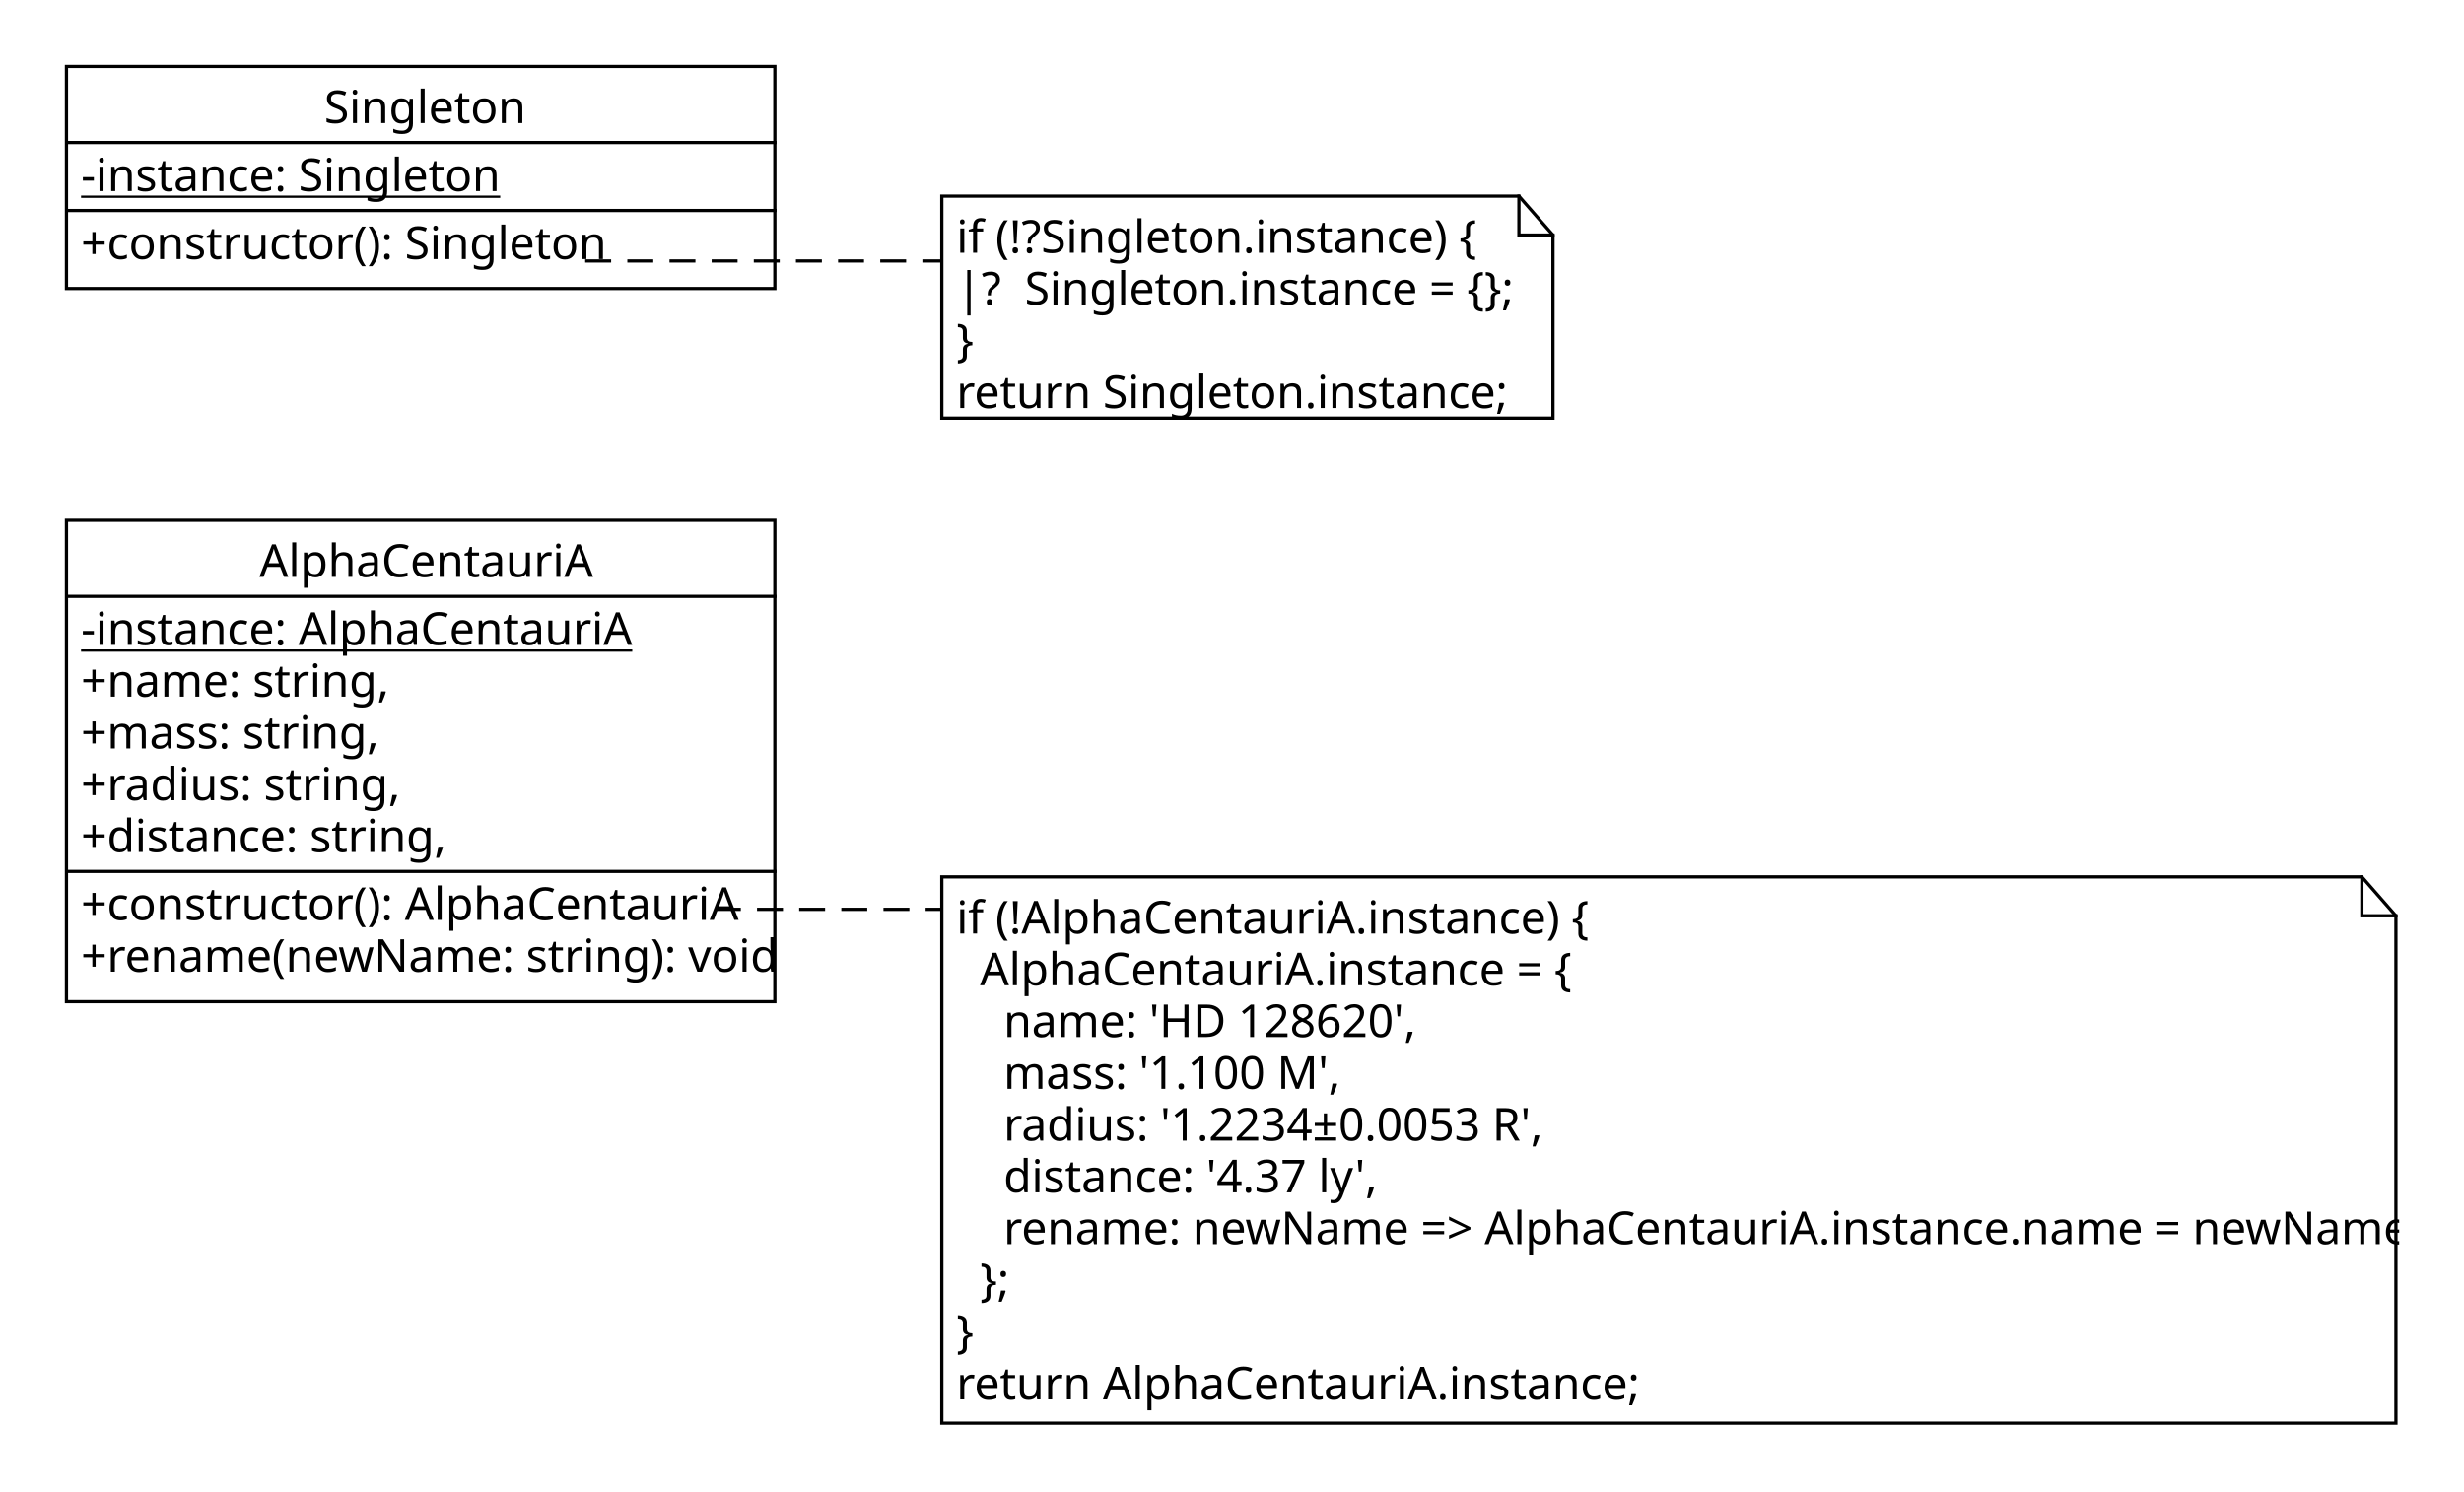
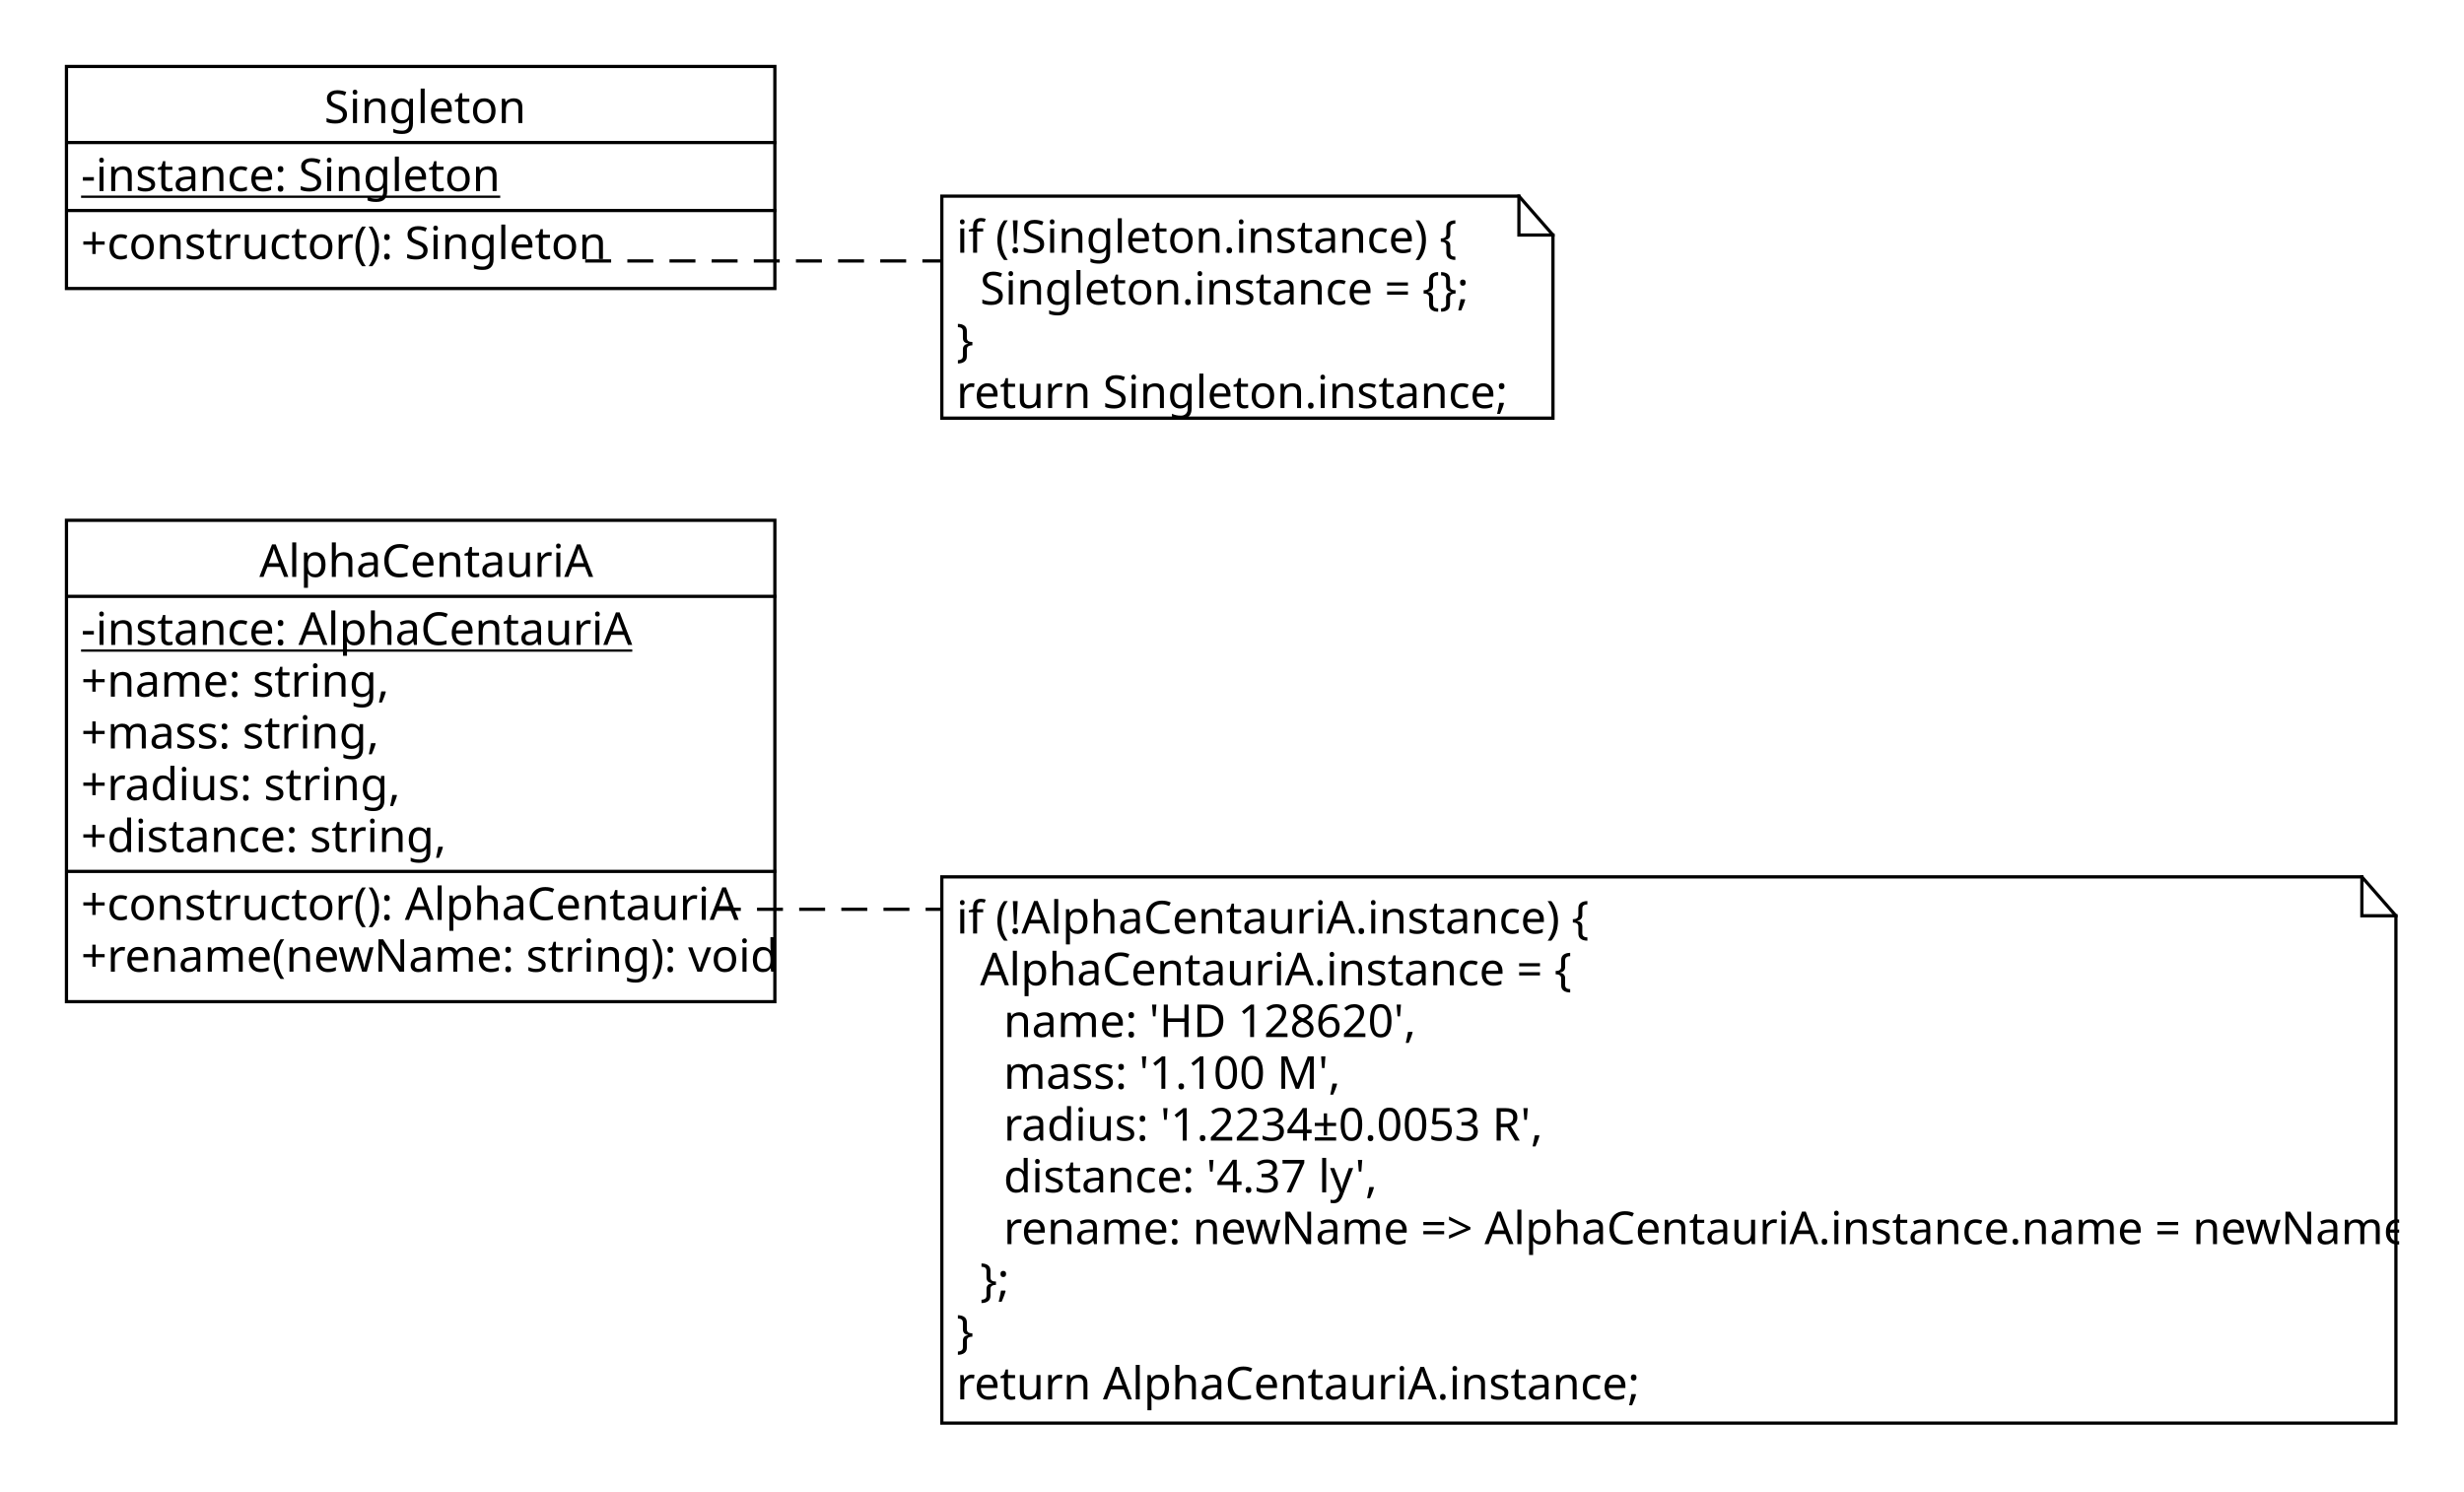
<svg xmlns="http://www.w3.org/2000/svg" fill-opacity="1" color-rendering="auto" color-interpolation="auto" text-rendering="auto" stroke="black" stroke-linecap="square" width="760" stroke-miterlimit="10" shape-rendering="auto" stroke-opacity="1" fill="black" stroke-dasharray="none" font-weight="normal" stroke-width="1" viewBox="190 140 760 460" height="460" font-family="'Dialog'" font-style="normal" stroke-linejoin="miter" font-size="12px" stroke-dashoffset="0" image-rendering="auto">
  <defs id="genericDefs" />
  <g>
    <defs id="defs1">
      <clipPath clipPathUnits="userSpaceOnUse" id="clipPath1">
        <path d="M0 0 L2147483647 0 L2147483647 2147483647 L0 2147483647 L0 0 Z" />
      </clipPath>
      <clipPath clipPathUnits="userSpaceOnUse" id="clipPath2">
        <path d="M0 0 L0 170 L450 170 L450 0 Z" />
      </clipPath>
      <clipPath clipPathUnits="userSpaceOnUse" id="clipPath3">
        <path d="M0 0 L0 70 L190 70 L190 0 Z" />
      </clipPath>
      <clipPath clipPathUnits="userSpaceOnUse" id="clipPath4">
        <path d="M0 0 L0 70 L220 70 L220 0 Z" />
      </clipPath>
      <clipPath clipPathUnits="userSpaceOnUse" id="clipPath5">
        <path d="M0 0 L0 150 L220 150 L220 0 Z" />
      </clipPath>
      <clipPath clipPathUnits="userSpaceOnUse" id="clipPath6">
        <path d="M0 0 L0 30 L100 30 L100 0 Z" />
      </clipPath>
      <clipPath clipPathUnits="userSpaceOnUse" id="clipPath7">
        <path d="M0 0 L0 30 L140 30 L140 0 Z" />
      </clipPath>
    </defs>
    <g fill="rgb(255,255,255)" fill-opacity="0" transform="translate(480,410)" stroke-opacity="0" stroke="rgb(255,255,255)">
      <path d="M0.5 0.5 L438.5 0.5 L449 12.5 L449 169 L0.5 169 Z" stroke="none" clip-path="url(#clipPath2)" />
    </g>
    <g transform="translate(480,410)">
      <path fill="none" d="M0.5 0.5 L438.5 0.5 L449 12.5 L449 169 L0.5 169 Z" clip-path="url(#clipPath2)" />
      <path fill="none" d="M438.5 0.5 L438.5 12.5 L449 12.5" clip-path="url(#clipPath2)" />
      <text x="5" font-size="14px" y="17.969" clip-path="url(#clipPath2)" font-family="sans-serif" stroke="none" xml:space="preserve">if (!AlphaCentauriA.instance) {</text>
      <text x="5" font-size="14px" y="33.938" clip-path="url(#clipPath2)" font-family="sans-serif" stroke="none" xml:space="preserve">  AlphaCentauriA.instance = {</text>
      <text x="5" font-size="14px" y="49.906" clip-path="url(#clipPath2)" font-family="sans-serif" stroke="none" xml:space="preserve">    name: 'HD 128620',</text>
      <text x="5" font-size="14px" y="65.875" clip-path="url(#clipPath2)" font-family="sans-serif" stroke="none" xml:space="preserve">    mass: '1.100 M',</text>
      <text x="5" font-size="14px" y="81.844" clip-path="url(#clipPath2)" font-family="sans-serif" stroke="none" xml:space="preserve">    radius: '1.2234±0.0053 R',</text>
      <text x="5" font-size="14px" y="97.812" clip-path="url(#clipPath2)" font-family="sans-serif" stroke="none" xml:space="preserve">    distance:	'4.37 ly',</text>
      <text x="5" font-size="14px" y="113.781" clip-path="url(#clipPath2)" font-family="sans-serif" stroke="none" xml:space="preserve">    rename: newName =&gt; AlphaCentauriA.instance.name = newName,</text>
      <text x="5" font-size="14px" y="129.75" clip-path="url(#clipPath2)" font-family="sans-serif" stroke="none" xml:space="preserve">  };</text>
      <text x="5" font-size="14px" y="145.719" clip-path="url(#clipPath2)" font-family="sans-serif" stroke="none" xml:space="preserve">}</text>
      <text x="5" font-size="14px" y="161.688" clip-path="url(#clipPath2)" font-family="sans-serif" stroke="none" xml:space="preserve">return AlphaCentauriA.instance;</text>
    </g>
    <g fill="rgb(255,255,255)" fill-opacity="0" transform="translate(480,200)" stroke-opacity="0" stroke="rgb(255,255,255)">
      <path d="M0.5 0.5 L178.5 0.5 L189 12.5 L189 69 L0.5 69 Z" stroke="none" clip-path="url(#clipPath3)" />
    </g>
    <g transform="translate(480,200)">
      <path fill="none" d="M0.5 0.5 L178.5 0.5 L189 12.5 L189 69 L0.5 69 Z" clip-path="url(#clipPath3)" />
      <path fill="none" d="M178.5 0.5 L178.5 12.5 L189 12.5" clip-path="url(#clipPath3)" />
-       <text x="5" font-size="14px" y="17.969" clip-path="url(#clipPath3)" font-family="sans-serif" stroke="none" xml:space="preserve">if (!?Singleton.instance) {</text>
-       <text x="5" font-size="14px" y="33.938" clip-path="url(#clipPath3)" font-family="sans-serif" stroke="none" xml:space="preserve">|?  Singleton.instance = {};</text>
+       <text x="5" font-size="14px" y="17.969" clip-path="url(#clipPath3)" font-family="sans-serif" stroke="none" xml:space="preserve">if (!Singleton.instance) {</text>
+       <text x="5" font-size="14px" y="33.938" clip-path="url(#clipPath3)" font-family="sans-serif" stroke="none" xml:space="preserve">  Singleton.instance = {};</text>
      <text x="5" font-size="14px" y="49.906" clip-path="url(#clipPath3)" font-family="sans-serif" stroke="none" xml:space="preserve">}</text>
      <text x="5" font-size="14px" y="65.875" clip-path="url(#clipPath3)" font-family="sans-serif" stroke="none" xml:space="preserve">return Singleton.instance;</text>
    </g>
    <g fill="rgb(255,255,255)" fill-opacity="0" transform="translate(210,160)" stroke-opacity="0" stroke="rgb(255,255,255)">
      <rect x="0.5" width="218.5" height="68.5" y="0.5" clip-path="url(#clipPath4)" stroke="none" />
    </g>
    <g transform="translate(210,160)">
      <rect fill="none" x="0.5" width="218.5" height="68.5" y="0.5" clip-path="url(#clipPath4)" />
      <text x="80" font-size="14px" y="17.969" clip-path="url(#clipPath4)" font-family="sans-serif" stroke="none" xml:space="preserve">Singleton</text>
      <path fill="none" d="M1 23.969 L219 23.969" clip-path="url(#clipPath4)" />
      <text x="5" font-size="14px" y="38.938" text-decoration="underline" clip-path="url(#clipPath4)" font-family="sans-serif" stroke="none" xml:space="preserve">-instance: Singleton</text>
      <path fill="none" d="M1 44.938 L219 44.938" clip-path="url(#clipPath4)" />
      <text x="5" font-size="14px" y="59.906" clip-path="url(#clipPath4)" font-family="sans-serif" stroke="none" xml:space="preserve">+constructor(): Singleton</text>
    </g>
    <g fill="rgb(255,255,255)" fill-opacity="0" transform="translate(210,300)" stroke-opacity="0" stroke="rgb(255,255,255)">
      <rect x="0.5" width="218.5" height="148.5" y="0.5" clip-path="url(#clipPath5)" stroke="none" />
    </g>
    <g transform="translate(210,300)">
      <rect fill="none" x="0.5" width="218.5" height="148.5" y="0.5" clip-path="url(#clipPath5)" />
      <text x="60" font-size="14px" y="17.969" clip-path="url(#clipPath5)" font-family="sans-serif" stroke="none" xml:space="preserve">AlphaCentauriA</text>
      <path fill="none" d="M1 23.969 L219 23.969" clip-path="url(#clipPath5)" />
      <text x="5" font-size="14px" y="38.938" text-decoration="underline" clip-path="url(#clipPath5)" font-family="sans-serif" stroke="none" xml:space="preserve">-instance: AlphaCentauriA</text>
      <text x="5" font-size="14px" y="54.906" clip-path="url(#clipPath5)" font-family="sans-serif" stroke="none" xml:space="preserve">+name: string,</text>
      <text x="5" font-size="14px" y="70.875" clip-path="url(#clipPath5)" font-family="sans-serif" stroke="none" xml:space="preserve">+mass: string,</text>
      <text x="5" font-size="14px" y="86.844" clip-path="url(#clipPath5)" font-family="sans-serif" stroke="none" xml:space="preserve">+radius: string,</text>
      <text x="5" font-size="14px" y="102.812" clip-path="url(#clipPath5)" font-family="sans-serif" stroke="none" xml:space="preserve">+distance: string,</text>
      <path fill="none" d="M1 108.812 L219 108.812" clip-path="url(#clipPath5)" />
      <text x="5" font-size="14px" y="123.781" clip-path="url(#clipPath5)" font-family="sans-serif" stroke="none" xml:space="preserve">+constructor(): AlphaCentauriA</text>
      <text x="5" font-size="14px" y="139.75" clip-path="url(#clipPath5)" font-family="sans-serif" stroke="none" xml:space="preserve">+rename(newName: string): void</text>
    </g>
    <g stroke-dasharray="8,5" stroke-miterlimit="5" transform="translate(400,410)" stroke-linecap="butt">
      <path fill="none" d="M10.5 10.5 L80.5 10.5" clip-path="url(#clipPath6)" />
    </g>
    <g stroke-dasharray="8,5" stroke-miterlimit="5" transform="translate(360,210)" stroke-linecap="butt">
      <path fill="none" d="M10.5 10.5 L120.5 10.5" clip-path="url(#clipPath7)" />
    </g>
  </g>
</svg>
